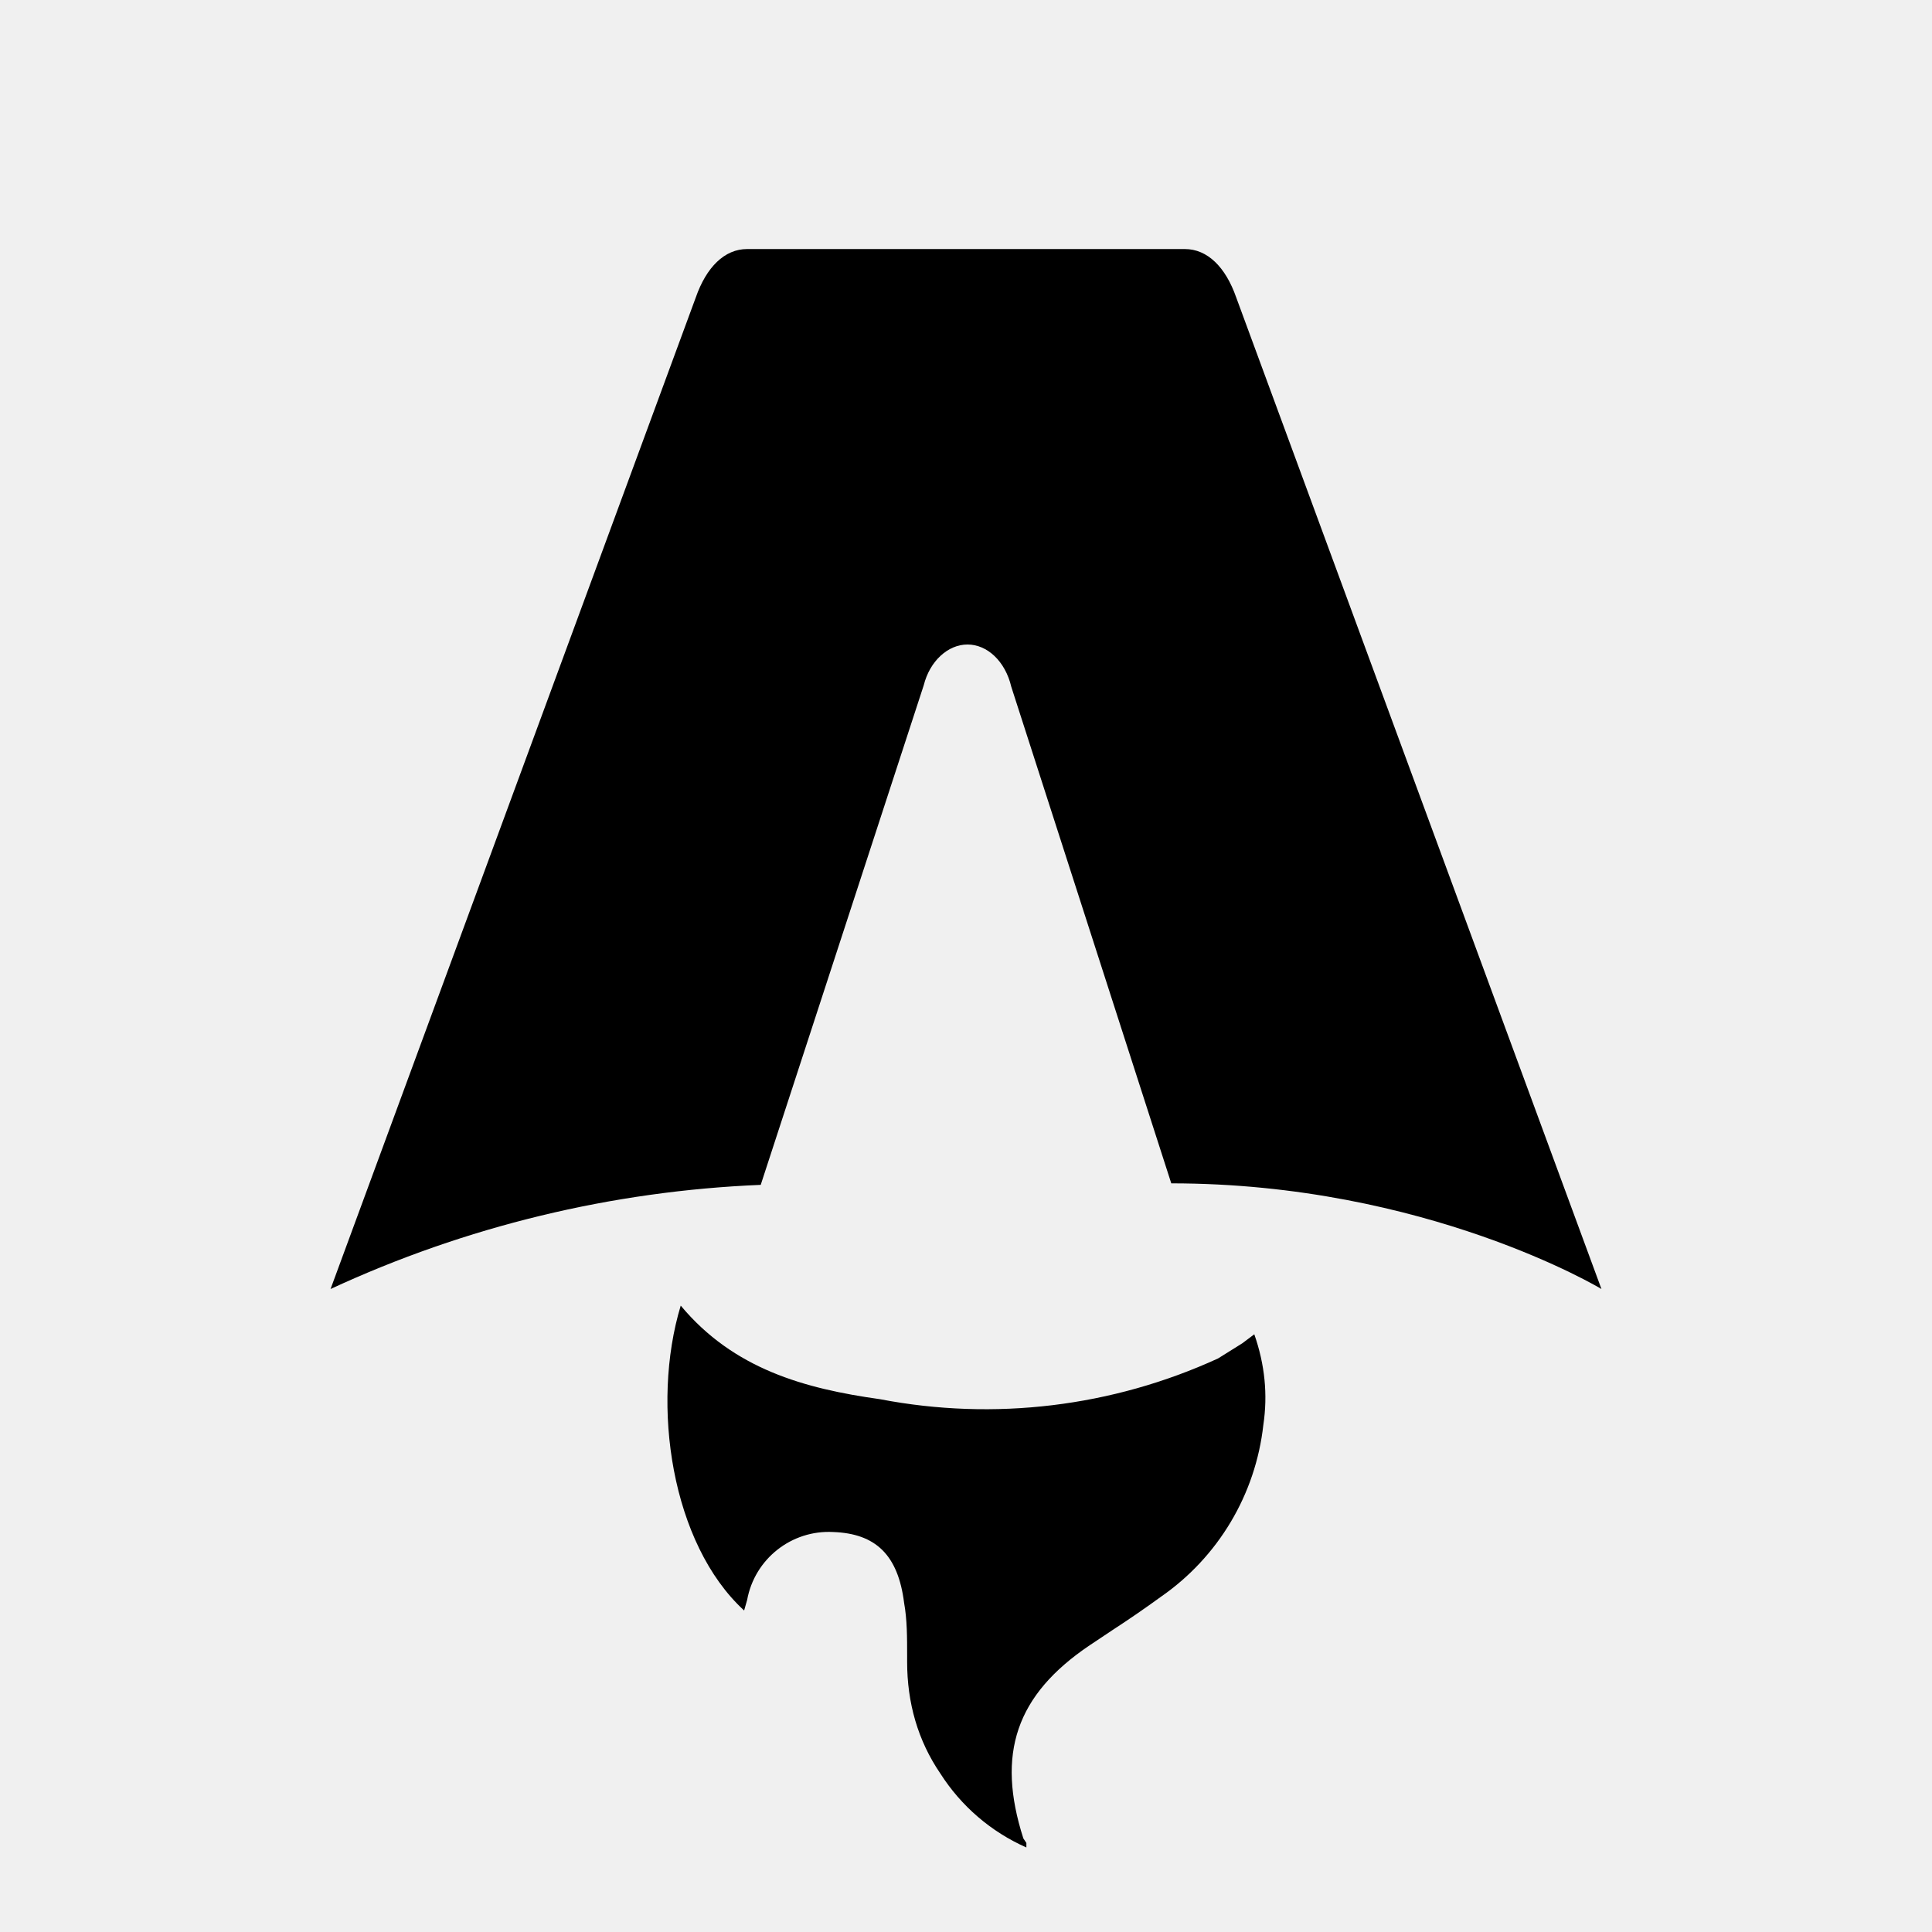
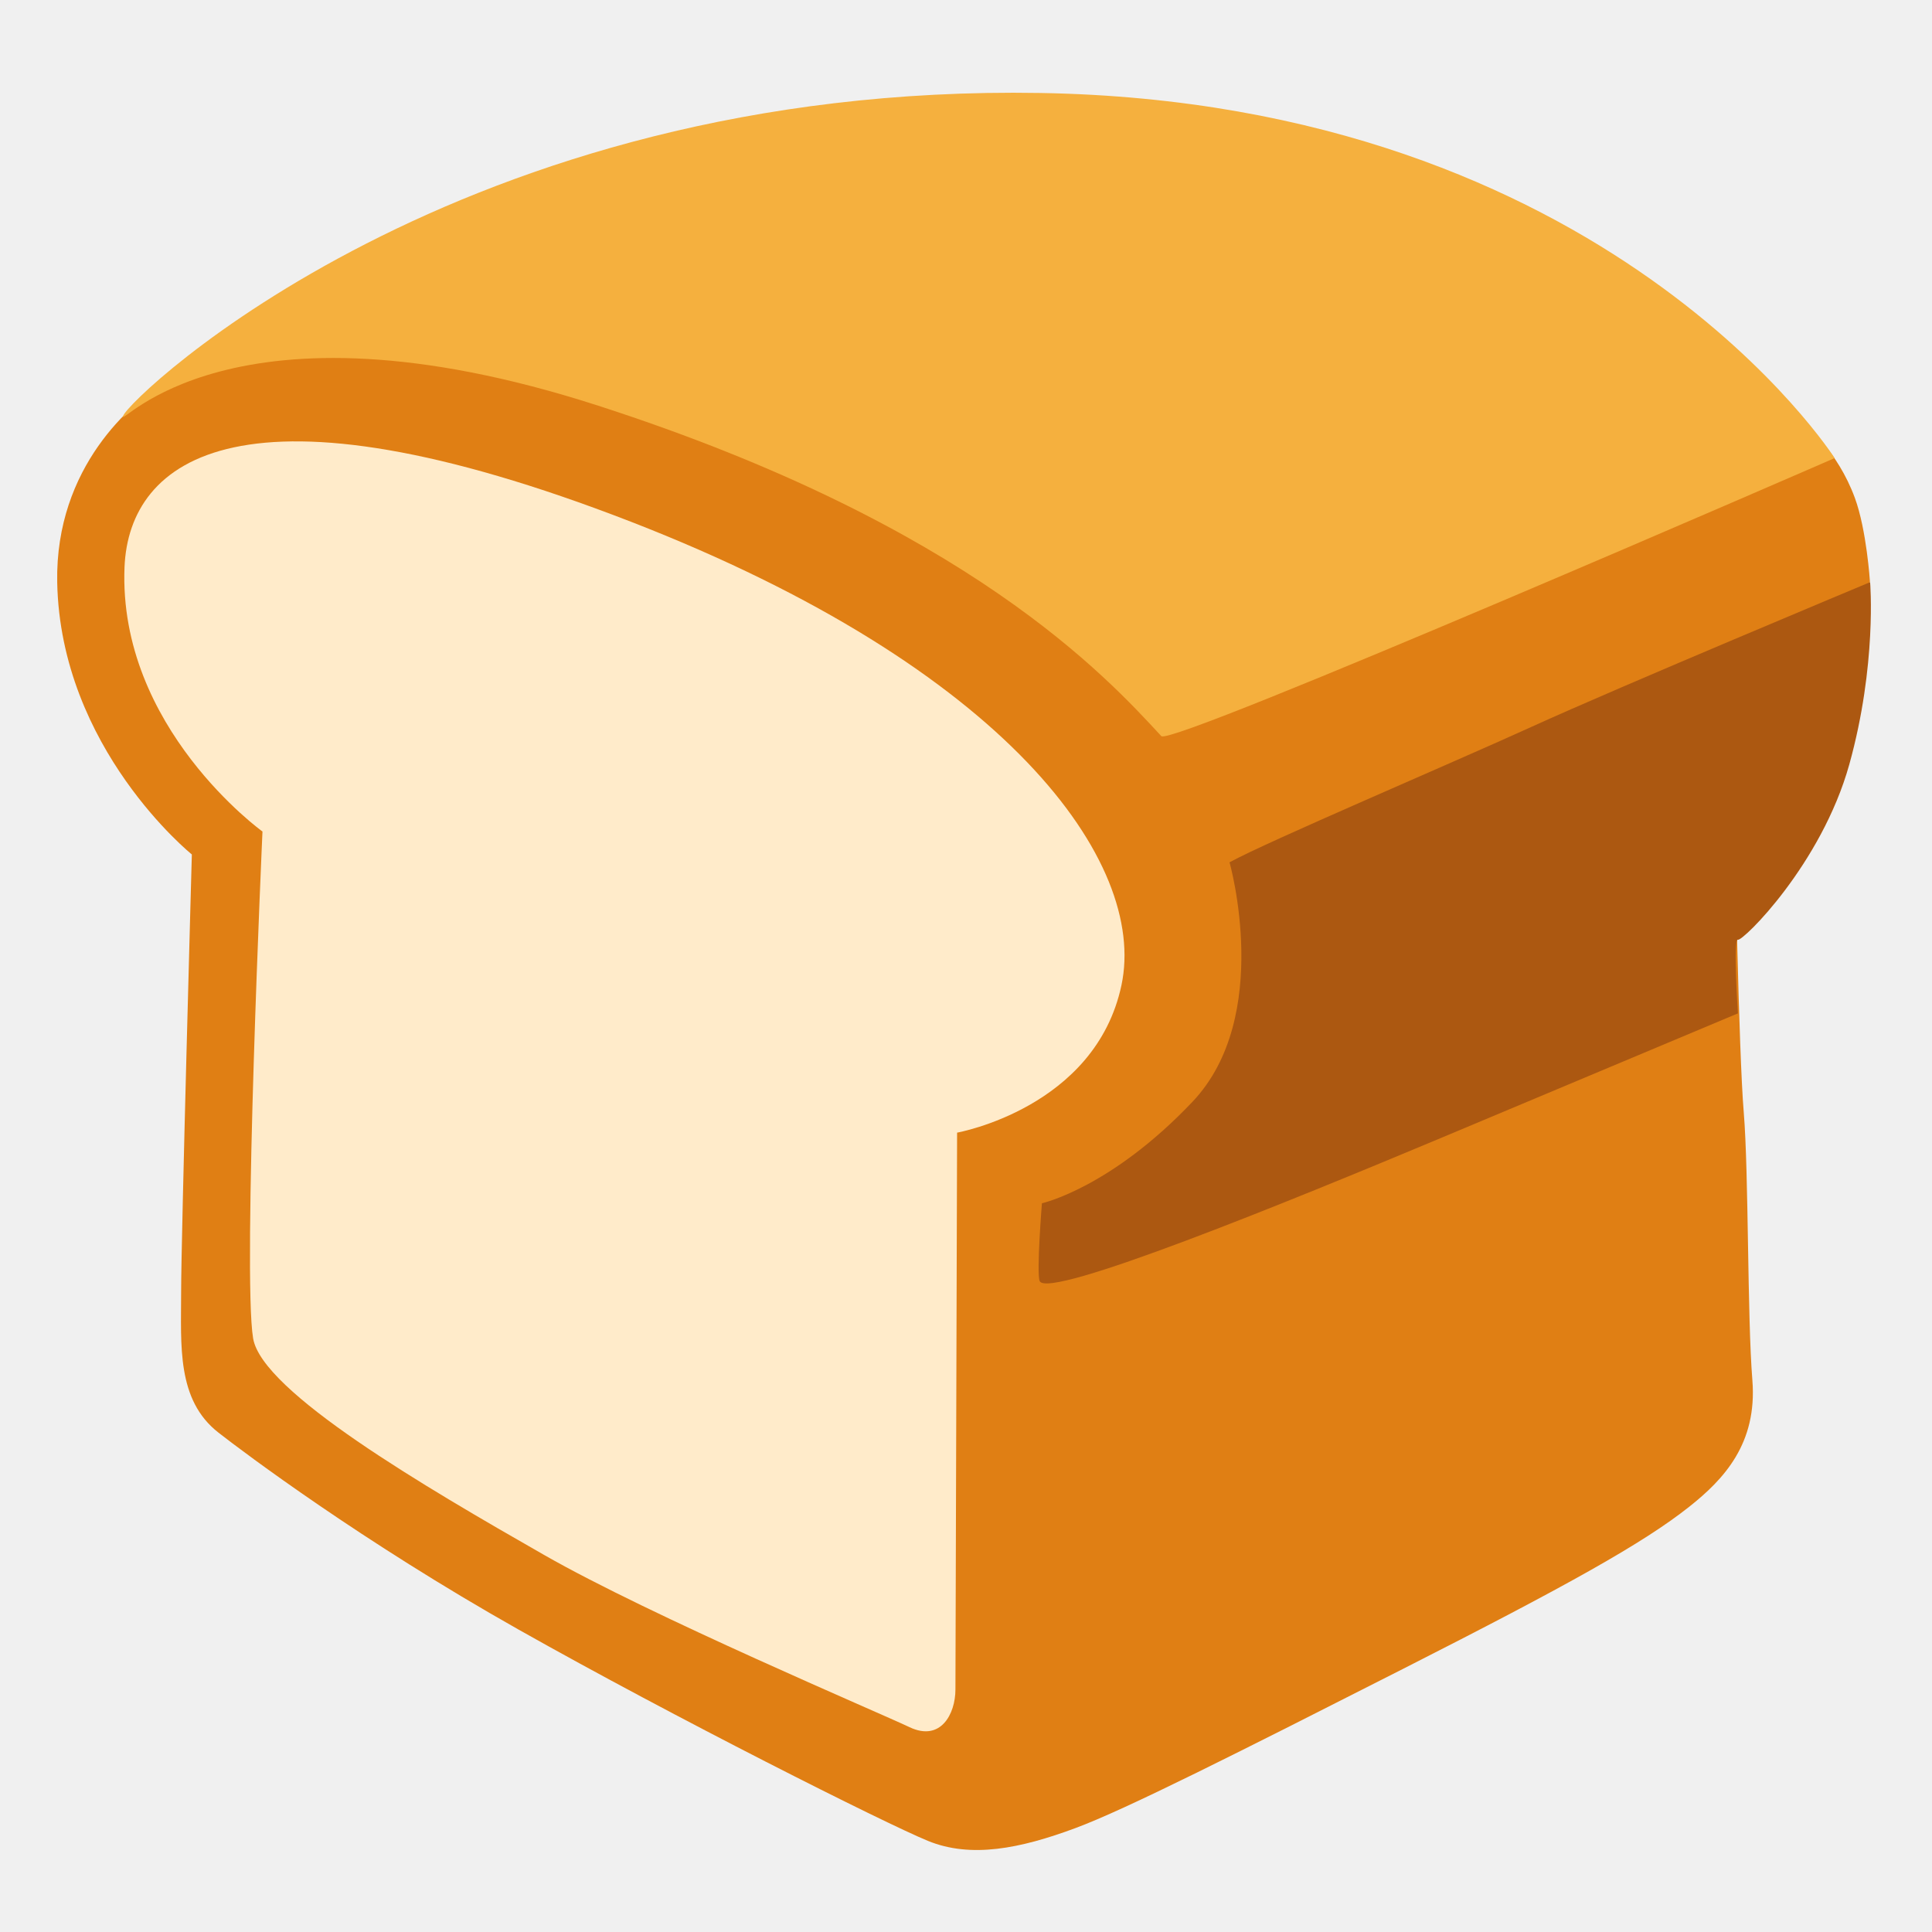
- <svg xmlns="http://www.w3.org/2000/svg" fill="none" viewBox="0 0 128 128">
-   <path d="M50.4 78.5a75.1 75.1 0 0 0-28.5 6.9l24.2-65.7c.7-2 1.9-3.2 3.4-3.2h29c1.5 0 2.7 1.2 3.4 3.2l24.2 65.7s-11.6-7-28.5-7L67 45.5c-.4-1.7-1.6-2.8-2.9-2.8-1.3 0-2.5 1.1-2.9 2.7L50.4 78.5Zm-1.1 28.2Zm-4.2-20.2c-2 6.6-.6 15.8 4.2 20.2a17.5 17.5 0 0 1 .2-.7 5.5 5.5 0 0 1 5.7-4.5c2.8.1 4.3 1.5 4.7 4.7.2 1.1.2 2.3.2 3.5v.4c0 2.7.7 5.2 2.2 7.4a13 13 0 0 0 5.7 4.9v-.3l-.2-.3c-1.8-5.6-.5-9.5 4.4-12.8l1.5-1a73 73 0 0 0 3.2-2.2 16 16 0 0 0 6.8-11.4c.3-2 .1-4-.6-6l-.8.6-1.6 1a37 37 0 0 1-22.4 2.7c-5-.7-9.7-2-13.2-6.2Z" />
-   <style>
-         path { fill: #000; }
-         @media (prefers-color-scheme: dark) {
-             path { fill: #FFF; }
-         }
-     </style>
+ <svg xmlns="http://www.w3.org/2000/svg" version="1.1" id="Layer_3" x="0px" y="0px" viewBox="0 0 128 128" style="enable-background:new 0 0 128 128;" xml:space="preserve">
+   <path style="fill:#E07F14;" d="M12.71,56.61c0,0-0.71,25.48-0.71,29s-0.31,7.14,2.48,9.31c1.69,1.32,9.48,7.18,19.87,13.04  s24.27,12.83,27.12,14c2.85,1.17,6.11,0.52,9.77-0.84c3.35-1.24,10.84-5.03,21.73-10.56s15.9-8.32,18.94-10.73  c2.3-1.82,4.52-4.19,4.19-8.38c-0.34-4.19-0.24-13.71-0.57-17.73c-0.34-4.02-0.6-18.73-0.6-18.73l8.96-16.45c0,0-0.22-3.43-1-5.55  c-1.16-3.16-3.31-4.86-3.31-4.86L48.91,15.74c0,0-36.07,8.52-38.07,9.68c-2,1.16-7.19,5.47-7.05,13.15  C4,49.6,12.71,56.61,12.71,56.61z" />
+   <path style="fill:#FFEBCA;" d="M17.39,55.09c0,0-1.33,29.35-0.62,33.58c0.59,3.54,11.4,9.85,19.28,14.35  c7.1,4.06,22.15,10.43,24.21,11.41c2.06,0.98,3.04-0.87,3.04-2.5s0.11-36.89,0.11-36.89s9.16-1.63,10.89-9.77  s-7.57-21.02-32.49-30.7C16.09,24.6,8.55,30.39,8.25,37.57C7.82,48.21,17.39,55.09,17.39,55.09z" />
+   <path style="fill:#AC5811;" d="M81.46,57.13c0,0,2.9,10.21-2.45,15.86c-5.42,5.72-9.98,6.73-9.98,6.73s-0.37,4.61-0.15,5.15  c0.51,1.27,16.53-5.26,26.62-9.49c8.89-3.73,19.64-8.24,19.64-8.24s-0.33-4.99,0-4.88s5.53-4.99,7.38-11.61  c1.84-6.62,1.38-12.08,1.38-12.08s-16.63,6.94-22.42,9.58C95.94,50.67,83.98,55.75,81.46,57.13z" />
+   <path style="fill:#F5B03E;" d="M76.94,48.77c0.66,0.72,44.61-18.42,44.61-18.42S106.58,6.8,68.93,6.16  C30.42,5.5,8.62,26.29,8.16,27.55c-0.36,0.98,6.96-8.59,31.48-0.67S73.32,44.85,76.94,48.77z" />
</svg>
